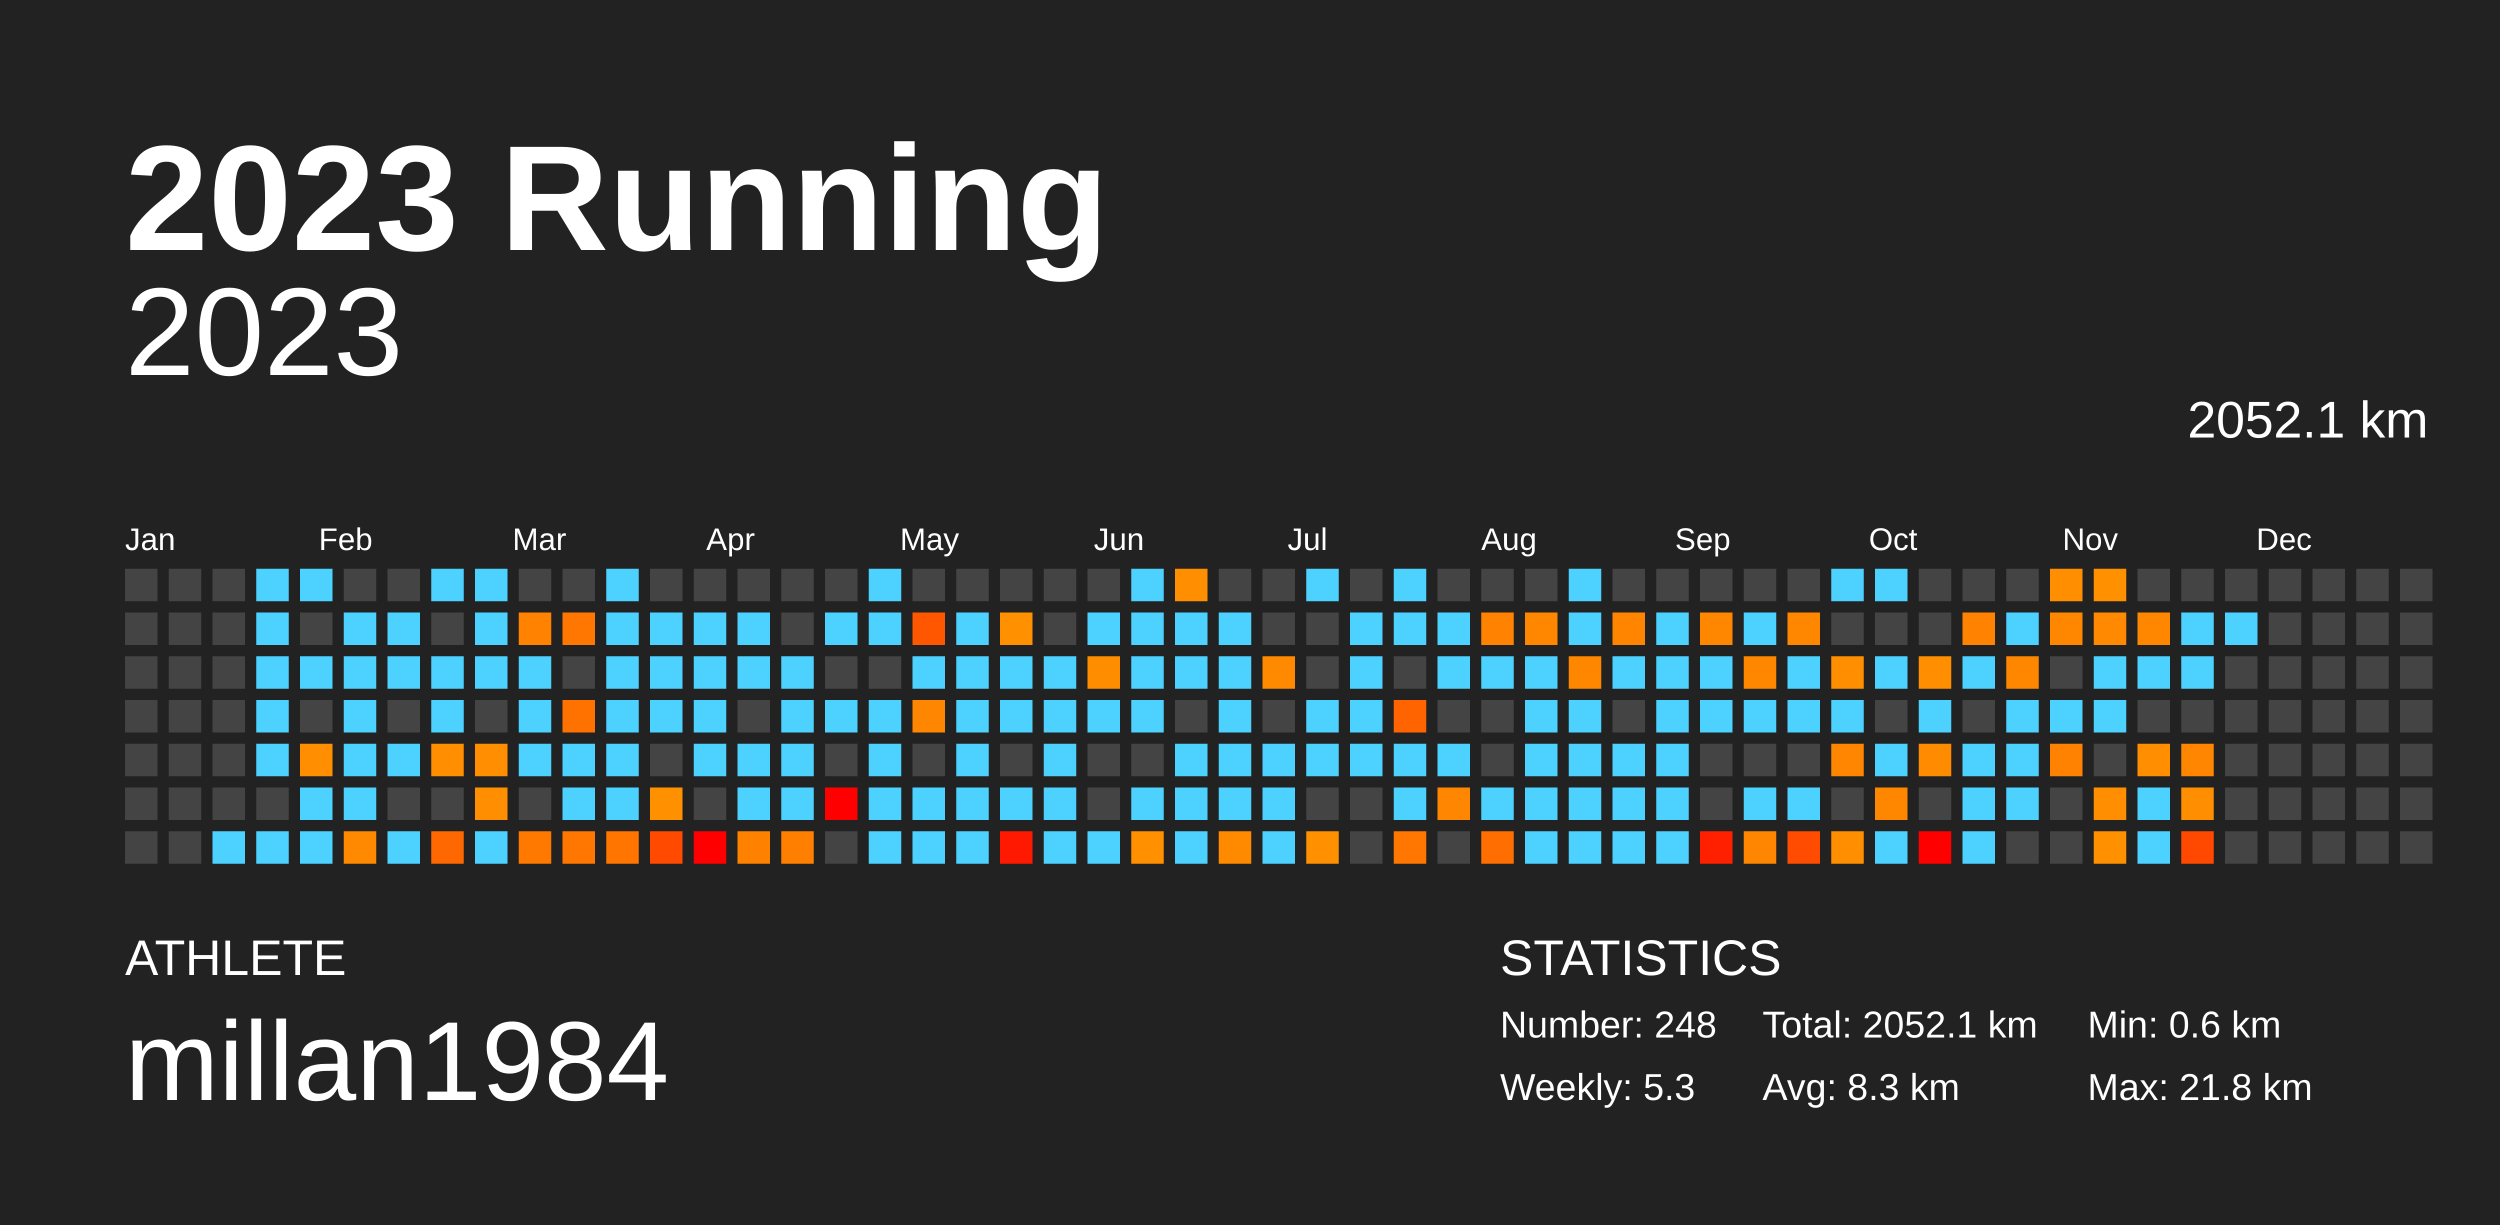
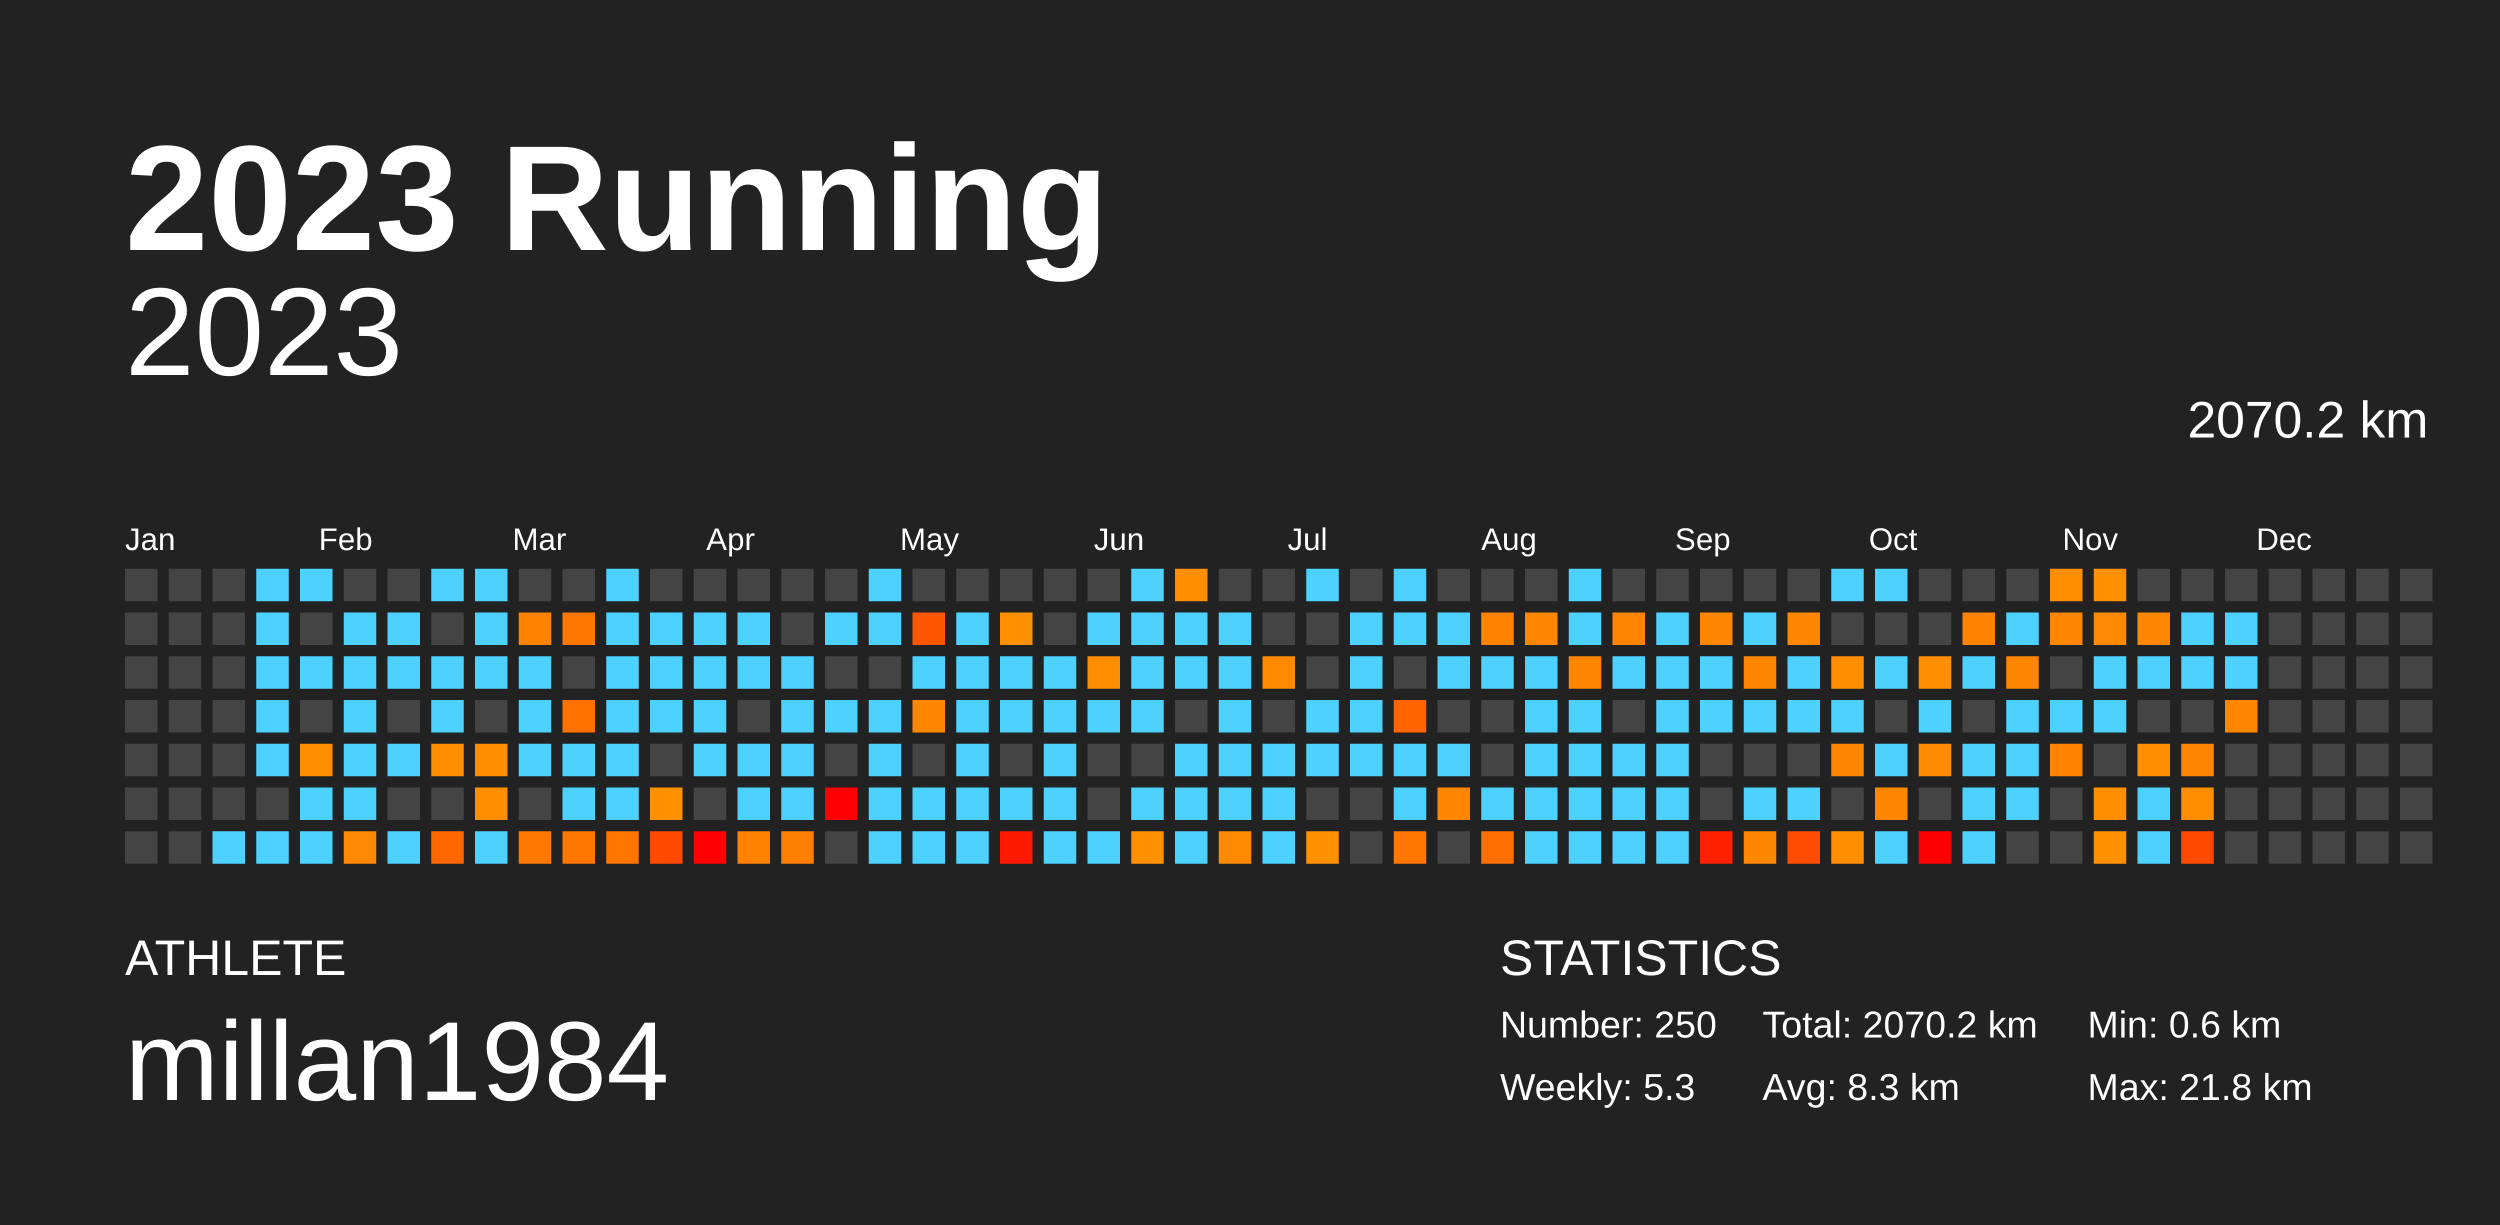
<svg xmlns="http://www.w3.org/2000/svg" baseProfile="full" height="98mm" version="1.1" viewBox="0,0,200,98" width="200mm">
  <defs />
  <rect fill="#222222" height="98" width="200" x="0" y="0" />
  <text fill="#FFFFFF" style="font-size:12px; font-family:Arial; font-weight:bold;" x="10" y="20">2023 Running</text>
  <text fill="#FFFFFF" style="font-size:4px; font-family:Arial" x="10" y="78">ATHLETE</text>
  <text fill="#FFFFFF" style="font-size:9px; font-family:Arial" x="10" y="88">millan1984</text>
  <text fill="#FFFFFF" style="font-size:4px; font-family:Arial" x="120" y="78">STATISTICS</text>
-   <text fill="#FFFFFF" style="font-size:3px; font-family:Arial" x="120" y="83">Number: 248</text>
+   <text fill="#FFFFFF" style="font-size:3px; font-family:Arial" x="120" y="83">Number: 250</text>
  <text fill="#FFFFFF" style="font-size:3px; font-family:Arial" x="120" y="88">Weekly: 5.3</text>
-   <text fill="#FFFFFF" style="font-size:3px; font-family:Arial" x="141" y="83">Total: 2052.1 km</text>
+   <text fill="#FFFFFF" style="font-size:3px; font-family:Arial" x="141" y="83">Total: 2070.2 km</text>
  <text fill="#FFFFFF" style="font-size:3px; font-family:Arial" x="141" y="88">Avg: 8.3 km</text>
  <text fill="#FFFFFF" style="font-size:3px; font-family:Arial" x="167" y="83">Min: 0.6 km</text>
  <text fill="#FFFFFF" style="font-size:3px; font-family:Arial" x="167" y="88">Max: 21.8 km</text>
  <text alignment-baseline="hanging" fill="#FFFFFF" style="font-size:10.0px; font-family:Arial;" x="10" y="30">2023</text>
-   <text alignment-baseline="hanging" fill="#FFFFFF" style="font-size:4.125px; font-family:Arial;" x="175" y="35">2052.1 km</text>
+   <text alignment-baseline="hanging" fill="#FFFFFF" style="font-size:4.125px; font-family:Arial;" x="175" y="35">2070.2 km</text>
  <text fill="#FFFFFF" style="font-size:2.5px; font-family:Arial" x="10.0" y="44">Jan</text>
  <text fill="#FFFFFF" style="font-size:2.5px; font-family:Arial" x="25.5" y="44">Feb</text>
  <text fill="#FFFFFF" style="font-size:2.5px; font-family:Arial" x="41.0" y="44">Mar</text>
  <text fill="#FFFFFF" style="font-size:2.5px; font-family:Arial" x="56.5" y="44">Apr</text>
  <text fill="#FFFFFF" style="font-size:2.5px; font-family:Arial" x="72.0" y="44">May</text>
  <text fill="#FFFFFF" style="font-size:2.5px; font-family:Arial" x="87.5" y="44">Jun</text>
  <text fill="#FFFFFF" style="font-size:2.5px; font-family:Arial" x="103.0" y="44">Jul</text>
  <text fill="#FFFFFF" style="font-size:2.5px; font-family:Arial" x="118.5" y="44">Aug</text>
  <text fill="#FFFFFF" style="font-size:2.5px; font-family:Arial" x="134.0" y="44">Sep</text>
  <text fill="#FFFFFF" style="font-size:2.5px; font-family:Arial" x="149.5" y="44">Oct</text>
  <text fill="#FFFFFF" style="font-size:2.5px; font-family:Arial" x="165.0" y="44">Nov</text>
  <text fill="#FFFFFF" style="font-size:2.5px; font-family:Arial" x="180.5" y="44">Dec</text>
  <rect fill="#444444" height="2.6" width="2.6" x="10.0" y="45.5" />
  <rect fill="#444444" height="2.6" width="2.6" x="10.0" y="49.0" />
  <rect fill="#444444" height="2.6" width="2.6" x="10.0" y="52.5" />
  <rect fill="#444444" height="2.6" width="2.6" x="10.0" y="56.0" />
  <rect fill="#444444" height="2.6" width="2.6" x="10.0" y="59.5" />
  <rect fill="#444444" height="2.6" width="2.6" x="10.0" y="63.0" />
  <rect fill="#444444" height="2.6" width="2.6" x="10.0" y="66.5" />
  <rect fill="#444444" height="2.6" width="2.6" x="13.5" y="45.5" />
  <rect fill="#444444" height="2.6" width="2.6" x="13.5" y="49.0" />
  <rect fill="#444444" height="2.6" width="2.6" x="13.5" y="52.5" />
  <rect fill="#444444" height="2.6" width="2.6" x="13.5" y="56.0" />
  <rect fill="#444444" height="2.6" width="2.6" x="13.5" y="59.5" />
  <rect fill="#444444" height="2.6" width="2.6" x="13.5" y="63.0" />
  <rect fill="#444444" height="2.6" width="2.6" x="13.5" y="66.5" />
  <rect fill="#444444" height="2.6" width="2.6" x="17.0" y="45.5" />
  <rect fill="#444444" height="2.6" width="2.6" x="17.0" y="49.0" />
  <rect fill="#444444" height="2.6" width="2.6" x="17.0" y="52.5" />
  <rect fill="#444444" height="2.6" width="2.6" x="17.0" y="56.0" />
  <rect fill="#444444" height="2.6" width="2.6" x="17.0" y="59.5" />
  <rect fill="#444444" height="2.6" width="2.6" x="17.0" y="63.0" />
  <rect fill="#4dd2ff" height="2.6" width="2.6" x="17.0" y="66.5" />
  <rect fill="#4dd2ff" height="2.6" width="2.6" x="20.5" y="45.5" />
  <rect fill="#4dd2ff" height="2.6" width="2.6" x="20.5" y="49.0" />
  <rect fill="#4dd2ff" height="2.6" width="2.6" x="20.5" y="52.5" />
  <rect fill="#4dd2ff" height="2.6" width="2.6" x="20.5" y="56.0" />
  <rect fill="#4dd2ff" height="2.6" width="2.6" x="20.5" y="59.5" />
  <rect fill="#444444" height="2.6" width="2.6" x="20.5" y="63.0" />
  <rect fill="#4dd2ff" height="2.6" width="2.6" x="20.5" y="66.5" />
  <rect fill="#4dd2ff" height="2.6" width="2.6" x="24.0" y="45.5" />
  <rect fill="#444444" height="2.6" width="2.6" x="24.0" y="49.0" />
  <rect fill="#4dd2ff" height="2.6" width="2.6" x="24.0" y="52.5" />
  <rect fill="#444444" height="2.6" width="2.6" x="24.0" y="56.0" />
  <rect fill="#ff8f00" height="2.6" width="2.6" x="24.0" y="59.5" />
  <rect fill="#4dd2ff" height="2.6" width="2.6" x="24.0" y="63.0" />
  <rect fill="#4dd2ff" height="2.6" width="2.6" x="24.0" y="66.5" />
  <rect fill="#444444" height="2.6" width="2.6" x="27.5" y="45.5" />
  <rect fill="#4dd2ff" height="2.6" width="2.6" x="27.5" y="49.0" />
  <rect fill="#4dd2ff" height="2.6" width="2.6" x="27.5" y="52.5" />
  <rect fill="#4dd2ff" height="2.6" width="2.6" x="27.5" y="56.0" />
  <rect fill="#4dd2ff" height="2.6" width="2.6" x="27.5" y="59.5" />
  <rect fill="#4dd2ff" height="2.6" width="2.6" x="27.5" y="63.0" />
  <rect fill="#ff8900" height="2.6" width="2.6" x="27.5" y="66.5" />
  <rect fill="#444444" height="2.6" width="2.6" x="31.0" y="45.5" />
  <rect fill="#4dd2ff" height="2.6" width="2.6" x="31.0" y="49.0" />
  <rect fill="#4dd2ff" height="2.6" width="2.6" x="31.0" y="52.5" />
  <rect fill="#444444" height="2.6" width="2.6" x="31.0" y="56.0" />
  <rect fill="#4dd2ff" height="2.6" width="2.6" x="31.0" y="59.5" />
  <rect fill="#444444" height="2.6" width="2.6" x="31.0" y="63.0" />
  <rect fill="#4dd2ff" height="2.6" width="2.6" x="31.0" y="66.5" />
  <rect fill="#4dd2ff" height="2.6" width="2.6" x="34.5" y="45.5" />
  <rect fill="#444444" height="2.6" width="2.6" x="34.5" y="49.0" />
  <rect fill="#4dd2ff" height="2.6" width="2.6" x="34.5" y="52.5" />
  <rect fill="#4dd2ff" height="2.6" width="2.6" x="34.5" y="56.0" />
  <rect fill="#ff8e00" height="2.6" width="2.6" x="34.5" y="59.5" />
  <rect fill="#444444" height="2.6" width="2.6" x="34.5" y="63.0" />
  <rect fill="#ff6700" height="2.6" width="2.6" x="34.5" y="66.5" />
  <rect fill="#4dd2ff" height="2.6" width="2.6" x="38.0" y="45.5" />
  <rect fill="#4dd2ff" height="2.6" width="2.6" x="38.0" y="49.0" />
  <rect fill="#4dd2ff" height="2.6" width="2.6" x="38.0" y="52.5" />
  <rect fill="#444444" height="2.6" width="2.6" x="38.0" y="56.0" />
  <rect fill="#ff8f00" height="2.6" width="2.6" x="38.0" y="59.5" />
  <rect fill="#ff8f00" height="2.6" width="2.6" x="38.0" y="63.0" />
  <rect fill="#4dd2ff" height="2.6" width="2.6" x="38.0" y="66.5" />
  <rect fill="#444444" height="2.6" width="2.6" x="41.5" y="45.5" />
  <rect fill="#ff8200" height="2.6" width="2.6" x="41.5" y="49.0" />
  <rect fill="#4dd2ff" height="2.6" width="2.6" x="41.5" y="52.5" />
  <rect fill="#4dd2ff" height="2.6" width="2.6" x="41.5" y="56.0" />
  <rect fill="#4dd2ff" height="2.6" width="2.6" x="41.5" y="59.5" />
  <rect fill="#444444" height="2.6" width="2.6" x="41.5" y="63.0" />
  <rect fill="#ff7800" height="2.6" width="2.6" x="41.5" y="66.5" />
  <rect fill="#444444" height="2.6" width="2.6" x="45.0" y="45.5" />
  <rect fill="#ff7700" height="2.6" width="2.6" x="45.0" y="49.0" />
  <rect fill="#444444" height="2.6" width="2.6" x="45.0" y="52.5" />
  <rect fill="#ff7200" height="2.6" width="2.6" x="45.0" y="56.0" />
  <rect fill="#4dd2ff" height="2.6" width="2.6" x="45.0" y="59.5" />
  <rect fill="#4dd2ff" height="2.6" width="2.6" x="45.0" y="63.0" />
  <rect fill="#ff7700" height="2.6" width="2.6" x="45.0" y="66.5" />
  <rect fill="#4dd2ff" height="2.6" width="2.6" x="48.5" y="45.5" />
  <rect fill="#4dd2ff" height="2.6" width="2.6" x="48.5" y="49.0" />
  <rect fill="#4dd2ff" height="2.6" width="2.6" x="48.5" y="52.5" />
  <rect fill="#4dd2ff" height="2.6" width="2.6" x="48.5" y="56.0" />
  <rect fill="#4dd2ff" height="2.6" width="2.6" x="48.5" y="59.5" />
  <rect fill="#4dd2ff" height="2.6" width="2.6" x="48.5" y="63.0" />
  <rect fill="#ff7500" height="2.6" width="2.6" x="48.5" y="66.5" />
  <rect fill="#444444" height="2.6" width="2.6" x="52.0" y="45.5" />
  <rect fill="#4dd2ff" height="2.6" width="2.6" x="52.0" y="49.0" />
  <rect fill="#4dd2ff" height="2.6" width="2.6" x="52.0" y="52.5" />
  <rect fill="#4dd2ff" height="2.6" width="2.6" x="52.0" y="56.0" />
  <rect fill="#444444" height="2.6" width="2.6" x="52.0" y="59.5" />
  <rect fill="#ff9000" height="2.6" width="2.6" x="52.0" y="63.0" />
  <rect fill="#ff4a00" height="2.6" width="2.6" x="52.0" y="66.5" />
  <rect fill="#444444" height="2.6" width="2.6" x="55.5" y="45.5" />
  <rect fill="#4dd2ff" height="2.6" width="2.6" x="55.5" y="49.0" />
  <rect fill="#4dd2ff" height="2.6" width="2.6" x="55.5" y="52.5" />
  <rect fill="#4dd2ff" height="2.6" width="2.6" x="55.5" y="56.0" />
  <rect fill="#4dd2ff" height="2.6" width="2.6" x="55.5" y="59.5" />
  <rect fill="#444444" height="2.6" width="2.6" x="55.5" y="63.0" />
  <rect fill="red" height="2.6" width="2.6" x="55.5" y="66.5" />
  <rect fill="#444444" height="2.6" width="2.6" x="59.0" y="45.5" />
  <rect fill="#4dd2ff" height="2.6" width="2.6" x="59.0" y="49.0" />
  <rect fill="#4dd2ff" height="2.6" width="2.6" x="59.0" y="52.5" />
  <rect fill="#444444" height="2.6" width="2.6" x="59.0" y="56.0" />
  <rect fill="#4dd2ff" height="2.6" width="2.6" x="59.0" y="59.5" />
  <rect fill="#4dd2ff" height="2.6" width="2.6" x="59.0" y="63.0" />
  <rect fill="#ff8100" height="2.6" width="2.6" x="59.0" y="66.5" />
  <rect fill="#444444" height="2.6" width="2.6" x="62.5" y="45.5" />
  <rect fill="#444444" height="2.6" width="2.6" x="62.5" y="49.0" />
  <rect fill="#4dd2ff" height="2.6" width="2.6" x="62.5" y="52.5" />
  <rect fill="#4dd2ff" height="2.6" width="2.6" x="62.5" y="56.0" />
  <rect fill="#4dd2ff" height="2.6" width="2.6" x="62.5" y="59.5" />
  <rect fill="#4dd2ff" height="2.6" width="2.6" x="62.5" y="63.0" />
  <rect fill="#ff7f00" height="2.6" width="2.6" x="62.5" y="66.5" />
  <rect fill="#444444" height="2.6" width="2.6" x="66.0" y="45.5" />
  <rect fill="#4dd2ff" height="2.6" width="2.6" x="66.0" y="49.0" />
  <rect fill="#444444" height="2.6" width="2.6" x="66.0" y="52.5" />
  <rect fill="#4dd2ff" height="2.6" width="2.6" x="66.0" y="56.0" />
  <rect fill="#444444" height="2.6" width="2.6" x="66.0" y="59.5" />
  <rect fill="red" height="2.6" width="2.6" x="66.0" y="63.0" />
  <rect fill="#444444" height="2.6" width="2.6" x="66.0" y="66.5" />
  <rect fill="#4dd2ff" height="2.6" width="2.6" x="69.5" y="45.5" />
  <rect fill="#4dd2ff" height="2.6" width="2.6" x="69.5" y="49.0" />
  <rect fill="#444444" height="2.6" width="2.6" x="69.5" y="52.5" />
  <rect fill="#4dd2ff" height="2.6" width="2.6" x="69.5" y="56.0" />
  <rect fill="#4dd2ff" height="2.6" width="2.6" x="69.5" y="59.5" />
  <rect fill="#4dd2ff" height="2.6" width="2.6" x="69.5" y="63.0" />
  <rect fill="#4dd2ff" height="2.6" width="2.6" x="69.5" y="66.5" />
  <rect fill="#444444" height="2.6" width="2.6" x="73.0" y="45.5" />
  <rect fill="#ff5700" height="2.6" width="2.6" x="73.0" y="49.0" />
  <rect fill="#4dd2ff" height="2.6" width="2.6" x="73.0" y="52.5" />
  <rect fill="#ff8600" height="2.6" width="2.6" x="73.0" y="56.0" />
  <rect fill="#444444" height="2.6" width="2.6" x="73.0" y="59.5" />
  <rect fill="#4dd2ff" height="2.6" width="2.6" x="73.0" y="63.0" />
  <rect fill="#4dd2ff" height="2.6" width="2.6" x="73.0" y="66.5" />
  <rect fill="#444444" height="2.6" width="2.6" x="76.5" y="45.5" />
  <rect fill="#4dd2ff" height="2.6" width="2.6" x="76.5" y="49.0" />
  <rect fill="#4dd2ff" height="2.6" width="2.6" x="76.5" y="52.5" />
  <rect fill="#4dd2ff" height="2.6" width="2.6" x="76.5" y="56.0" />
  <rect fill="#4dd2ff" height="2.6" width="2.6" x="76.5" y="59.5" />
  <rect fill="#4dd2ff" height="2.6" width="2.6" x="76.5" y="63.0" />
  <rect fill="#4dd2ff" height="2.6" width="2.6" x="76.5" y="66.5" />
  <rect fill="#444444" height="2.6" width="2.6" x="80.0" y="45.5" />
  <rect fill="#ff9000" height="2.6" width="2.6" x="80.0" y="49.0" />
  <rect fill="#4dd2ff" height="2.6" width="2.6" x="80.0" y="52.5" />
  <rect fill="#4dd2ff" height="2.6" width="2.6" x="80.0" y="56.0" />
  <rect fill="#444444" height="2.6" width="2.6" x="80.0" y="59.5" />
  <rect fill="#4dd2ff" height="2.6" width="2.6" x="80.0" y="63.0" />
  <rect fill="#ff1900" height="2.6" width="2.6" x="80.0" y="66.5" />
  <rect fill="#444444" height="2.6" width="2.6" x="83.5" y="45.5" />
  <rect fill="#444444" height="2.6" width="2.6" x="83.5" y="49.0" />
  <rect fill="#4dd2ff" height="2.6" width="2.6" x="83.5" y="52.5" />
  <rect fill="#4dd2ff" height="2.6" width="2.6" x="83.5" y="56.0" />
  <rect fill="#4dd2ff" height="2.6" width="2.6" x="83.5" y="59.5" />
  <rect fill="#4dd2ff" height="2.6" width="2.6" x="83.5" y="63.0" />
  <rect fill="#4dd2ff" height="2.6" width="2.6" x="83.5" y="66.5" />
  <rect fill="#444444" height="2.6" width="2.6" x="87.0" y="45.5" />
  <rect fill="#4dd2ff" height="2.6" width="2.6" x="87.0" y="49.0" />
  <rect fill="#ff8d00" height="2.6" width="2.6" x="87.0" y="52.5" />
  <rect fill="#4dd2ff" height="2.6" width="2.6" x="87.0" y="56.0" />
  <rect fill="#444444" height="2.6" width="2.6" x="87.0" y="59.5" />
  <rect fill="#444444" height="2.6" width="2.6" x="87.0" y="63.0" />
  <rect fill="#4dd2ff" height="2.6" width="2.6" x="87.0" y="66.5" />
  <rect fill="#4dd2ff" height="2.6" width="2.6" x="90.5" y="45.5" />
  <rect fill="#4dd2ff" height="2.6" width="2.6" x="90.5" y="49.0" />
  <rect fill="#4dd2ff" height="2.6" width="2.6" x="90.5" y="52.5" />
  <rect fill="#4dd2ff" height="2.6" width="2.6" x="90.5" y="56.0" />
  <rect fill="#444444" height="2.6" width="2.6" x="90.5" y="59.5" />
  <rect fill="#4dd2ff" height="2.6" width="2.6" x="90.5" y="63.0" />
  <rect fill="#ff9000" height="2.6" width="2.6" x="90.5" y="66.5" />
  <rect fill="#ff8e00" height="2.6" width="2.6" x="94.0" y="45.5" />
  <rect fill="#4dd2ff" height="2.6" width="2.6" x="94.0" y="49.0" />
  <rect fill="#4dd2ff" height="2.6" width="2.6" x="94.0" y="52.5" />
  <rect fill="#444444" height="2.6" width="2.6" x="94.0" y="56.0" />
  <rect fill="#4dd2ff" height="2.6" width="2.6" x="94.0" y="59.5" />
  <rect fill="#4dd2ff" height="2.6" width="2.6" x="94.0" y="63.0" />
  <rect fill="#4dd2ff" height="2.6" width="2.6" x="94.0" y="66.5" />
  <rect fill="#444444" height="2.6" width="2.6" x="97.5" y="45.5" />
  <rect fill="#4dd2ff" height="2.6" width="2.6" x="97.5" y="49.0" />
  <rect fill="#4dd2ff" height="2.6" width="2.6" x="97.5" y="52.5" />
  <rect fill="#4dd2ff" height="2.6" width="2.6" x="97.5" y="56.0" />
  <rect fill="#4dd2ff" height="2.6" width="2.6" x="97.5" y="59.5" />
  <rect fill="#4dd2ff" height="2.6" width="2.6" x="97.5" y="63.0" />
  <rect fill="#ff8a00" height="2.6" width="2.6" x="97.5" y="66.5" />
  <rect fill="#444444" height="2.6" width="2.6" x="101.0" y="45.5" />
  <rect fill="#444444" height="2.6" width="2.6" x="101.0" y="49.0" />
  <rect fill="#ff8a00" height="2.6" width="2.6" x="101.0" y="52.5" />
  <rect fill="#444444" height="2.6" width="2.6" x="101.0" y="56.0" />
  <rect fill="#4dd2ff" height="2.6" width="2.6" x="101.0" y="59.5" />
  <rect fill="#4dd2ff" height="2.6" width="2.6" x="101.0" y="63.0" />
  <rect fill="#4dd2ff" height="2.6" width="2.6" x="101.0" y="66.5" />
  <rect fill="#4dd2ff" height="2.6" width="2.6" x="104.5" y="45.5" />
  <rect fill="#444444" height="2.6" width="2.6" x="104.5" y="49.0" />
  <rect fill="#444444" height="2.6" width="2.6" x="104.5" y="52.5" />
  <rect fill="#4dd2ff" height="2.6" width="2.6" x="104.5" y="56.0" />
  <rect fill="#4dd2ff" height="2.6" width="2.6" x="104.5" y="59.5" />
  <rect fill="#444444" height="2.6" width="2.6" x="104.5" y="63.0" />
  <rect fill="#ff9000" height="2.6" width="2.6" x="104.5" y="66.5" />
  <rect fill="#444444" height="2.6" width="2.6" x="108.0" y="45.5" />
  <rect fill="#4dd2ff" height="2.6" width="2.6" x="108.0" y="49.0" />
  <rect fill="#4dd2ff" height="2.6" width="2.6" x="108.0" y="52.5" />
  <rect fill="#4dd2ff" height="2.6" width="2.6" x="108.0" y="56.0" />
  <rect fill="#4dd2ff" height="2.6" width="2.6" x="108.0" y="59.5" />
  <rect fill="#444444" height="2.6" width="2.6" x="108.0" y="63.0" />
  <rect fill="#444444" height="2.6" width="2.6" x="108.0" y="66.5" />
  <rect fill="#4dd2ff" height="2.6" width="2.6" x="111.5" y="45.5" />
  <rect fill="#4dd2ff" height="2.6" width="2.6" x="111.5" y="49.0" />
  <rect fill="#444444" height="2.6" width="2.6" x="111.5" y="52.5" />
  <rect fill="#ff6400" height="2.6" width="2.6" x="111.5" y="56.0" />
  <rect fill="#4dd2ff" height="2.6" width="2.6" x="111.5" y="59.5" />
  <rect fill="#4dd2ff" height="2.6" width="2.6" x="111.5" y="63.0" />
  <rect fill="#ff7600" height="2.6" width="2.6" x="111.5" y="66.5" />
  <rect fill="#444444" height="2.6" width="2.6" x="115.0" y="45.5" />
  <rect fill="#4dd2ff" height="2.6" width="2.6" x="115.0" y="49.0" />
  <rect fill="#4dd2ff" height="2.6" width="2.6" x="115.0" y="52.5" />
  <rect fill="#444444" height="2.6" width="2.6" x="115.0" y="56.0" />
  <rect fill="#4dd2ff" height="2.6" width="2.6" x="115.0" y="59.5" />
  <rect fill="#ff8600" height="2.6" width="2.6" x="115.0" y="63.0" />
  <rect fill="#444444" height="2.6" width="2.6" x="115.0" y="66.5" />
  <rect fill="#444444" height="2.6" width="2.6" x="118.5" y="45.5" />
  <rect fill="#ff8300" height="2.6" width="2.6" x="118.5" y="49.0" />
  <rect fill="#4dd2ff" height="2.6" width="2.6" x="118.5" y="52.5" />
  <rect fill="#444444" height="2.6" width="2.6" x="118.5" y="56.0" />
  <rect fill="#444444" height="2.6" width="2.6" x="118.5" y="59.5" />
  <rect fill="#4dd2ff" height="2.6" width="2.6" x="118.5" y="63.0" />
  <rect fill="#ff6e00" height="2.6" width="2.6" x="118.5" y="66.5" />
  <rect fill="#444444" height="2.6" width="2.6" x="122.0" y="45.5" />
  <rect fill="#ff8700" height="2.6" width="2.6" x="122.0" y="49.0" />
  <rect fill="#4dd2ff" height="2.6" width="2.6" x="122.0" y="52.5" />
  <rect fill="#4dd2ff" height="2.6" width="2.6" x="122.0" y="56.0" />
  <rect fill="#4dd2ff" height="2.6" width="2.6" x="122.0" y="59.5" />
  <rect fill="#4dd2ff" height="2.6" width="2.6" x="122.0" y="63.0" />
  <rect fill="#4dd2ff" height="2.6" width="2.6" x="122.0" y="66.5" />
  <rect fill="#4dd2ff" height="2.6" width="2.6" x="125.5" y="45.5" />
  <rect fill="#4dd2ff" height="2.6" width="2.6" x="125.5" y="49.0" />
  <rect fill="#ff8700" height="2.6" width="2.6" x="125.5" y="52.5" />
  <rect fill="#4dd2ff" height="2.6" width="2.6" x="125.5" y="56.0" />
  <rect fill="#4dd2ff" height="2.6" width="2.6" x="125.5" y="59.5" />
  <rect fill="#4dd2ff" height="2.6" width="2.6" x="125.5" y="63.0" />
  <rect fill="#4dd2ff" height="2.6" width="2.6" x="125.5" y="66.5" />
  <rect fill="#444444" height="2.6" width="2.6" x="129.0" y="45.5" />
  <rect fill="#ff8500" height="2.6" width="2.6" x="129.0" y="49.0" />
  <rect fill="#4dd2ff" height="2.6" width="2.6" x="129.0" y="52.5" />
  <rect fill="#444444" height="2.6" width="2.6" x="129.0" y="56.0" />
  <rect fill="#4dd2ff" height="2.6" width="2.6" x="129.0" y="59.5" />
  <rect fill="#4dd2ff" height="2.6" width="2.6" x="129.0" y="63.0" />
  <rect fill="#4dd2ff" height="2.6" width="2.6" x="129.0" y="66.5" />
  <rect fill="#444444" height="2.6" width="2.6" x="132.5" y="45.5" />
  <rect fill="#4dd2ff" height="2.6" width="2.6" x="132.5" y="49.0" />
  <rect fill="#4dd2ff" height="2.6" width="2.6" x="132.5" y="52.5" />
  <rect fill="#4dd2ff" height="2.6" width="2.6" x="132.5" y="56.0" />
  <rect fill="#4dd2ff" height="2.6" width="2.6" x="132.5" y="59.5" />
  <rect fill="#4dd2ff" height="2.6" width="2.6" x="132.5" y="63.0" />
  <rect fill="#4dd2ff" height="2.6" width="2.6" x="132.5" y="66.5" />
  <rect fill="#444444" height="2.6" width="2.6" x="136.0" y="45.5" />
  <rect fill="#ff8700" height="2.6" width="2.6" x="136.0" y="49.0" />
  <rect fill="#4dd2ff" height="2.6" width="2.6" x="136.0" y="52.5" />
  <rect fill="#4dd2ff" height="2.6" width="2.6" x="136.0" y="56.0" />
  <rect fill="#444444" height="2.6" width="2.6" x="136.0" y="59.5" />
  <rect fill="#444444" height="2.6" width="2.6" x="136.0" y="63.0" />
  <rect fill="#ff2000" height="2.6" width="2.6" x="136.0" y="66.5" />
  <rect fill="#444444" height="2.6" width="2.6" x="139.5" y="45.5" />
  <rect fill="#4dd2ff" height="2.6" width="2.6" x="139.5" y="49.0" />
  <rect fill="#ff8700" height="2.6" width="2.6" x="139.5" y="52.5" />
  <rect fill="#4dd2ff" height="2.6" width="2.6" x="139.5" y="56.0" />
  <rect fill="#444444" height="2.6" width="2.6" x="139.5" y="59.5" />
  <rect fill="#4dd2ff" height="2.6" width="2.6" x="139.5" y="63.0" />
  <rect fill="#ff8600" height="2.6" width="2.6" x="139.5" y="66.5" />
  <rect fill="#444444" height="2.6" width="2.6" x="143.0" y="45.5" />
  <rect fill="#ff8700" height="2.6" width="2.6" x="143.0" y="49.0" />
  <rect fill="#4dd2ff" height="2.6" width="2.6" x="143.0" y="52.5" />
  <rect fill="#4dd2ff" height="2.6" width="2.6" x="143.0" y="56.0" />
  <rect fill="#444444" height="2.6" width="2.6" x="143.0" y="59.5" />
  <rect fill="#4dd2ff" height="2.6" width="2.6" x="143.0" y="63.0" />
  <rect fill="#ff4c00" height="2.6" width="2.6" x="143.0" y="66.5" />
  <rect fill="#4dd2ff" height="2.6" width="2.6" x="146.5" y="45.5" />
  <rect fill="#444444" height="2.6" width="2.6" x="146.5" y="49.0" />
  <rect fill="#ff8f00" height="2.6" width="2.6" x="146.5" y="52.5" />
  <rect fill="#4dd2ff" height="2.6" width="2.6" x="146.5" y="56.0" />
  <rect fill="#ff8600" height="2.6" width="2.6" x="146.5" y="59.5" />
  <rect fill="#444444" height="2.6" width="2.6" x="146.5" y="63.0" />
  <rect fill="#ff8f00" height="2.6" width="2.6" x="146.5" y="66.5" />
  <rect fill="#4dd2ff" height="2.6" width="2.6" x="150.0" y="45.5" />
  <rect fill="#444444" height="2.6" width="2.6" x="150.0" y="49.0" />
  <rect fill="#4dd2ff" height="2.6" width="2.6" x="150.0" y="52.5" />
  <rect fill="#444444" height="2.6" width="2.6" x="150.0" y="56.0" />
  <rect fill="#4dd2ff" height="2.6" width="2.6" x="150.0" y="59.5" />
  <rect fill="#ff8700" height="2.6" width="2.6" x="150.0" y="63.0" />
  <rect fill="#4dd2ff" height="2.6" width="2.6" x="150.0" y="66.5" />
  <rect fill="#444444" height="2.6" width="2.6" x="153.5" y="45.5" />
  <rect fill="#444444" height="2.6" width="2.6" x="153.5" y="49.0" />
  <rect fill="#ff8e00" height="2.6" width="2.6" x="153.5" y="52.5" />
  <rect fill="#4dd2ff" height="2.6" width="2.6" x="153.5" y="56.0" />
  <rect fill="#ff8b00" height="2.6" width="2.6" x="153.5" y="59.5" />
  <rect fill="#444444" height="2.6" width="2.6" x="153.5" y="63.0" />
  <rect fill="red" height="2.6" width="2.6" x="153.5" y="66.5" />
  <rect fill="#444444" height="2.6" width="2.6" x="157.0" y="45.5" />
  <rect fill="#ff8300" height="2.6" width="2.6" x="157.0" y="49.0" />
  <rect fill="#4dd2ff" height="2.6" width="2.6" x="157.0" y="52.5" />
  <rect fill="#444444" height="2.6" width="2.6" x="157.0" y="56.0" />
  <rect fill="#4dd2ff" height="2.6" width="2.6" x="157.0" y="59.5" />
  <rect fill="#4dd2ff" height="2.6" width="2.6" x="157.0" y="63.0" />
  <rect fill="#4dd2ff" height="2.6" width="2.6" x="157.0" y="66.5" />
  <rect fill="#444444" height="2.6" width="2.6" x="160.5" y="45.5" />
  <rect fill="#4dd2ff" height="2.6" width="2.6" x="160.5" y="49.0" />
  <rect fill="#ff8700" height="2.6" width="2.6" x="160.5" y="52.5" />
  <rect fill="#4dd2ff" height="2.6" width="2.6" x="160.5" y="56.0" />
  <rect fill="#4dd2ff" height="2.6" width="2.6" x="160.5" y="59.5" />
  <rect fill="#4dd2ff" height="2.6" width="2.6" x="160.5" y="63.0" />
  <rect fill="#444444" height="2.6" width="2.6" x="160.5" y="66.5" />
  <rect fill="#ff8f00" height="2.6" width="2.6" x="164.0" y="45.5" />
  <rect fill="#ff8700" height="2.6" width="2.6" x="164.0" y="49.0" />
  <rect fill="#444444" height="2.6" width="2.6" x="164.0" y="52.5" />
  <rect fill="#4dd2ff" height="2.6" width="2.6" x="164.0" y="56.0" />
  <rect fill="#ff8300" height="2.6" width="2.6" x="164.0" y="59.5" />
  <rect fill="#444444" height="2.6" width="2.6" x="164.0" y="63.0" />
  <rect fill="#444444" height="2.6" width="2.6" x="164.0" y="66.5" />
  <rect fill="#ff9000" height="2.6" width="2.6" x="167.5" y="45.5" />
  <rect fill="#ff8900" height="2.6" width="2.6" x="167.5" y="49.0" />
  <rect fill="#4dd2ff" height="2.6" width="2.6" x="167.5" y="52.5" />
  <rect fill="#4dd2ff" height="2.6" width="2.6" x="167.5" y="56.0" />
  <rect fill="#444444" height="2.6" width="2.6" x="167.5" y="59.5" />
  <rect fill="#ff8f00" height="2.6" width="2.6" x="167.5" y="63.0" />
  <rect fill="#ff9000" height="2.6" width="2.6" x="167.5" y="66.5" />
  <rect fill="#444444" height="2.6" width="2.6" x="171.0" y="45.5" />
  <rect fill="#ff8700" height="2.6" width="2.6" x="171.0" y="49.0" />
  <rect fill="#4dd2ff" height="2.6" width="2.6" x="171.0" y="52.5" />
  <rect fill="#444444" height="2.6" width="2.6" x="171.0" y="56.0" />
  <rect fill="#ff8f00" height="2.6" width="2.6" x="171.0" y="59.5" />
  <rect fill="#4dd2ff" height="2.6" width="2.6" x="171.0" y="63.0" />
  <rect fill="#4dd2ff" height="2.6" width="2.6" x="171.0" y="66.5" />
  <rect fill="#444444" height="2.6" width="2.6" x="174.5" y="45.5" />
  <rect fill="#4dd2ff" height="2.6" width="2.6" x="174.5" y="49.0" />
  <rect fill="#4dd2ff" height="2.6" width="2.6" x="174.5" y="52.5" />
  <rect fill="#444444" height="2.6" width="2.6" x="174.5" y="56.0" />
  <rect fill="#ff8600" height="2.6" width="2.6" x="174.5" y="59.5" />
  <rect fill="#ff8e00" height="2.6" width="2.6" x="174.5" y="63.0" />
  <rect fill="#ff4900" height="2.6" width="2.6" x="174.5" y="66.5" />
  <rect fill="#444444" height="2.6" width="2.6" x="178.0" y="45.5" />
  <rect fill="#4dd2ff" height="2.6" width="2.6" x="178.0" y="49.0" />
-   <rect fill="#444444" height="2.6" width="2.6" x="178.0" y="52.5" />
-   <rect fill="#444444" height="2.6" width="2.6" x="178.0" y="56.0" />
+   <rect fill="#4dd2ff" height="2.6" width="2.6" x="178.0" y="52.5" />
+   <rect fill="#ff8700" height="2.6" width="2.6" x="178.0" y="56.0" />
  <rect fill="#444444" height="2.6" width="2.6" x="178.0" y="59.5" />
  <rect fill="#444444" height="2.6" width="2.6" x="178.0" y="63.0" />
  <rect fill="#444444" height="2.6" width="2.6" x="178.0" y="66.5" />
  <rect fill="#444444" height="2.6" width="2.6" x="181.5" y="45.5" />
  <rect fill="#444444" height="2.6" width="2.6" x="181.5" y="49.0" />
  <rect fill="#444444" height="2.6" width="2.6" x="181.5" y="52.5" />
  <rect fill="#444444" height="2.6" width="2.6" x="181.5" y="56.0" />
  <rect fill="#444444" height="2.6" width="2.6" x="181.5" y="59.5" />
  <rect fill="#444444" height="2.6" width="2.6" x="181.5" y="63.0" />
  <rect fill="#444444" height="2.6" width="2.6" x="181.5" y="66.5" />
  <rect fill="#444444" height="2.6" width="2.6" x="185.0" y="45.5" />
  <rect fill="#444444" height="2.6" width="2.6" x="185.0" y="49.0" />
  <rect fill="#444444" height="2.6" width="2.6" x="185.0" y="52.5" />
  <rect fill="#444444" height="2.6" width="2.6" x="185.0" y="56.0" />
  <rect fill="#444444" height="2.6" width="2.6" x="185.0" y="59.5" />
  <rect fill="#444444" height="2.6" width="2.6" x="185.0" y="63.0" />
  <rect fill="#444444" height="2.6" width="2.6" x="185.0" y="66.5" />
  <rect fill="#444444" height="2.6" width="2.6" x="188.5" y="45.5" />
  <rect fill="#444444" height="2.6" width="2.6" x="188.5" y="49.0" />
  <rect fill="#444444" height="2.6" width="2.6" x="188.5" y="52.5" />
  <rect fill="#444444" height="2.6" width="2.6" x="188.5" y="56.0" />
  <rect fill="#444444" height="2.6" width="2.6" x="188.5" y="59.5" />
  <rect fill="#444444" height="2.6" width="2.6" x="188.5" y="63.0" />
  <rect fill="#444444" height="2.6" width="2.6" x="188.5" y="66.5" />
  <rect fill="#444444" height="2.6" width="2.6" x="192.0" y="45.5" />
  <rect fill="#444444" height="2.6" width="2.6" x="192.0" y="49.0" />
  <rect fill="#444444" height="2.6" width="2.6" x="192.0" y="52.5" />
  <rect fill="#444444" height="2.6" width="2.6" x="192.0" y="56.0" />
  <rect fill="#444444" height="2.6" width="2.6" x="192.0" y="59.5" />
  <rect fill="#444444" height="2.6" width="2.6" x="192.0" y="63.0" />
  <rect fill="#444444" height="2.6" width="2.6" x="192.0" y="66.5" />
</svg>
